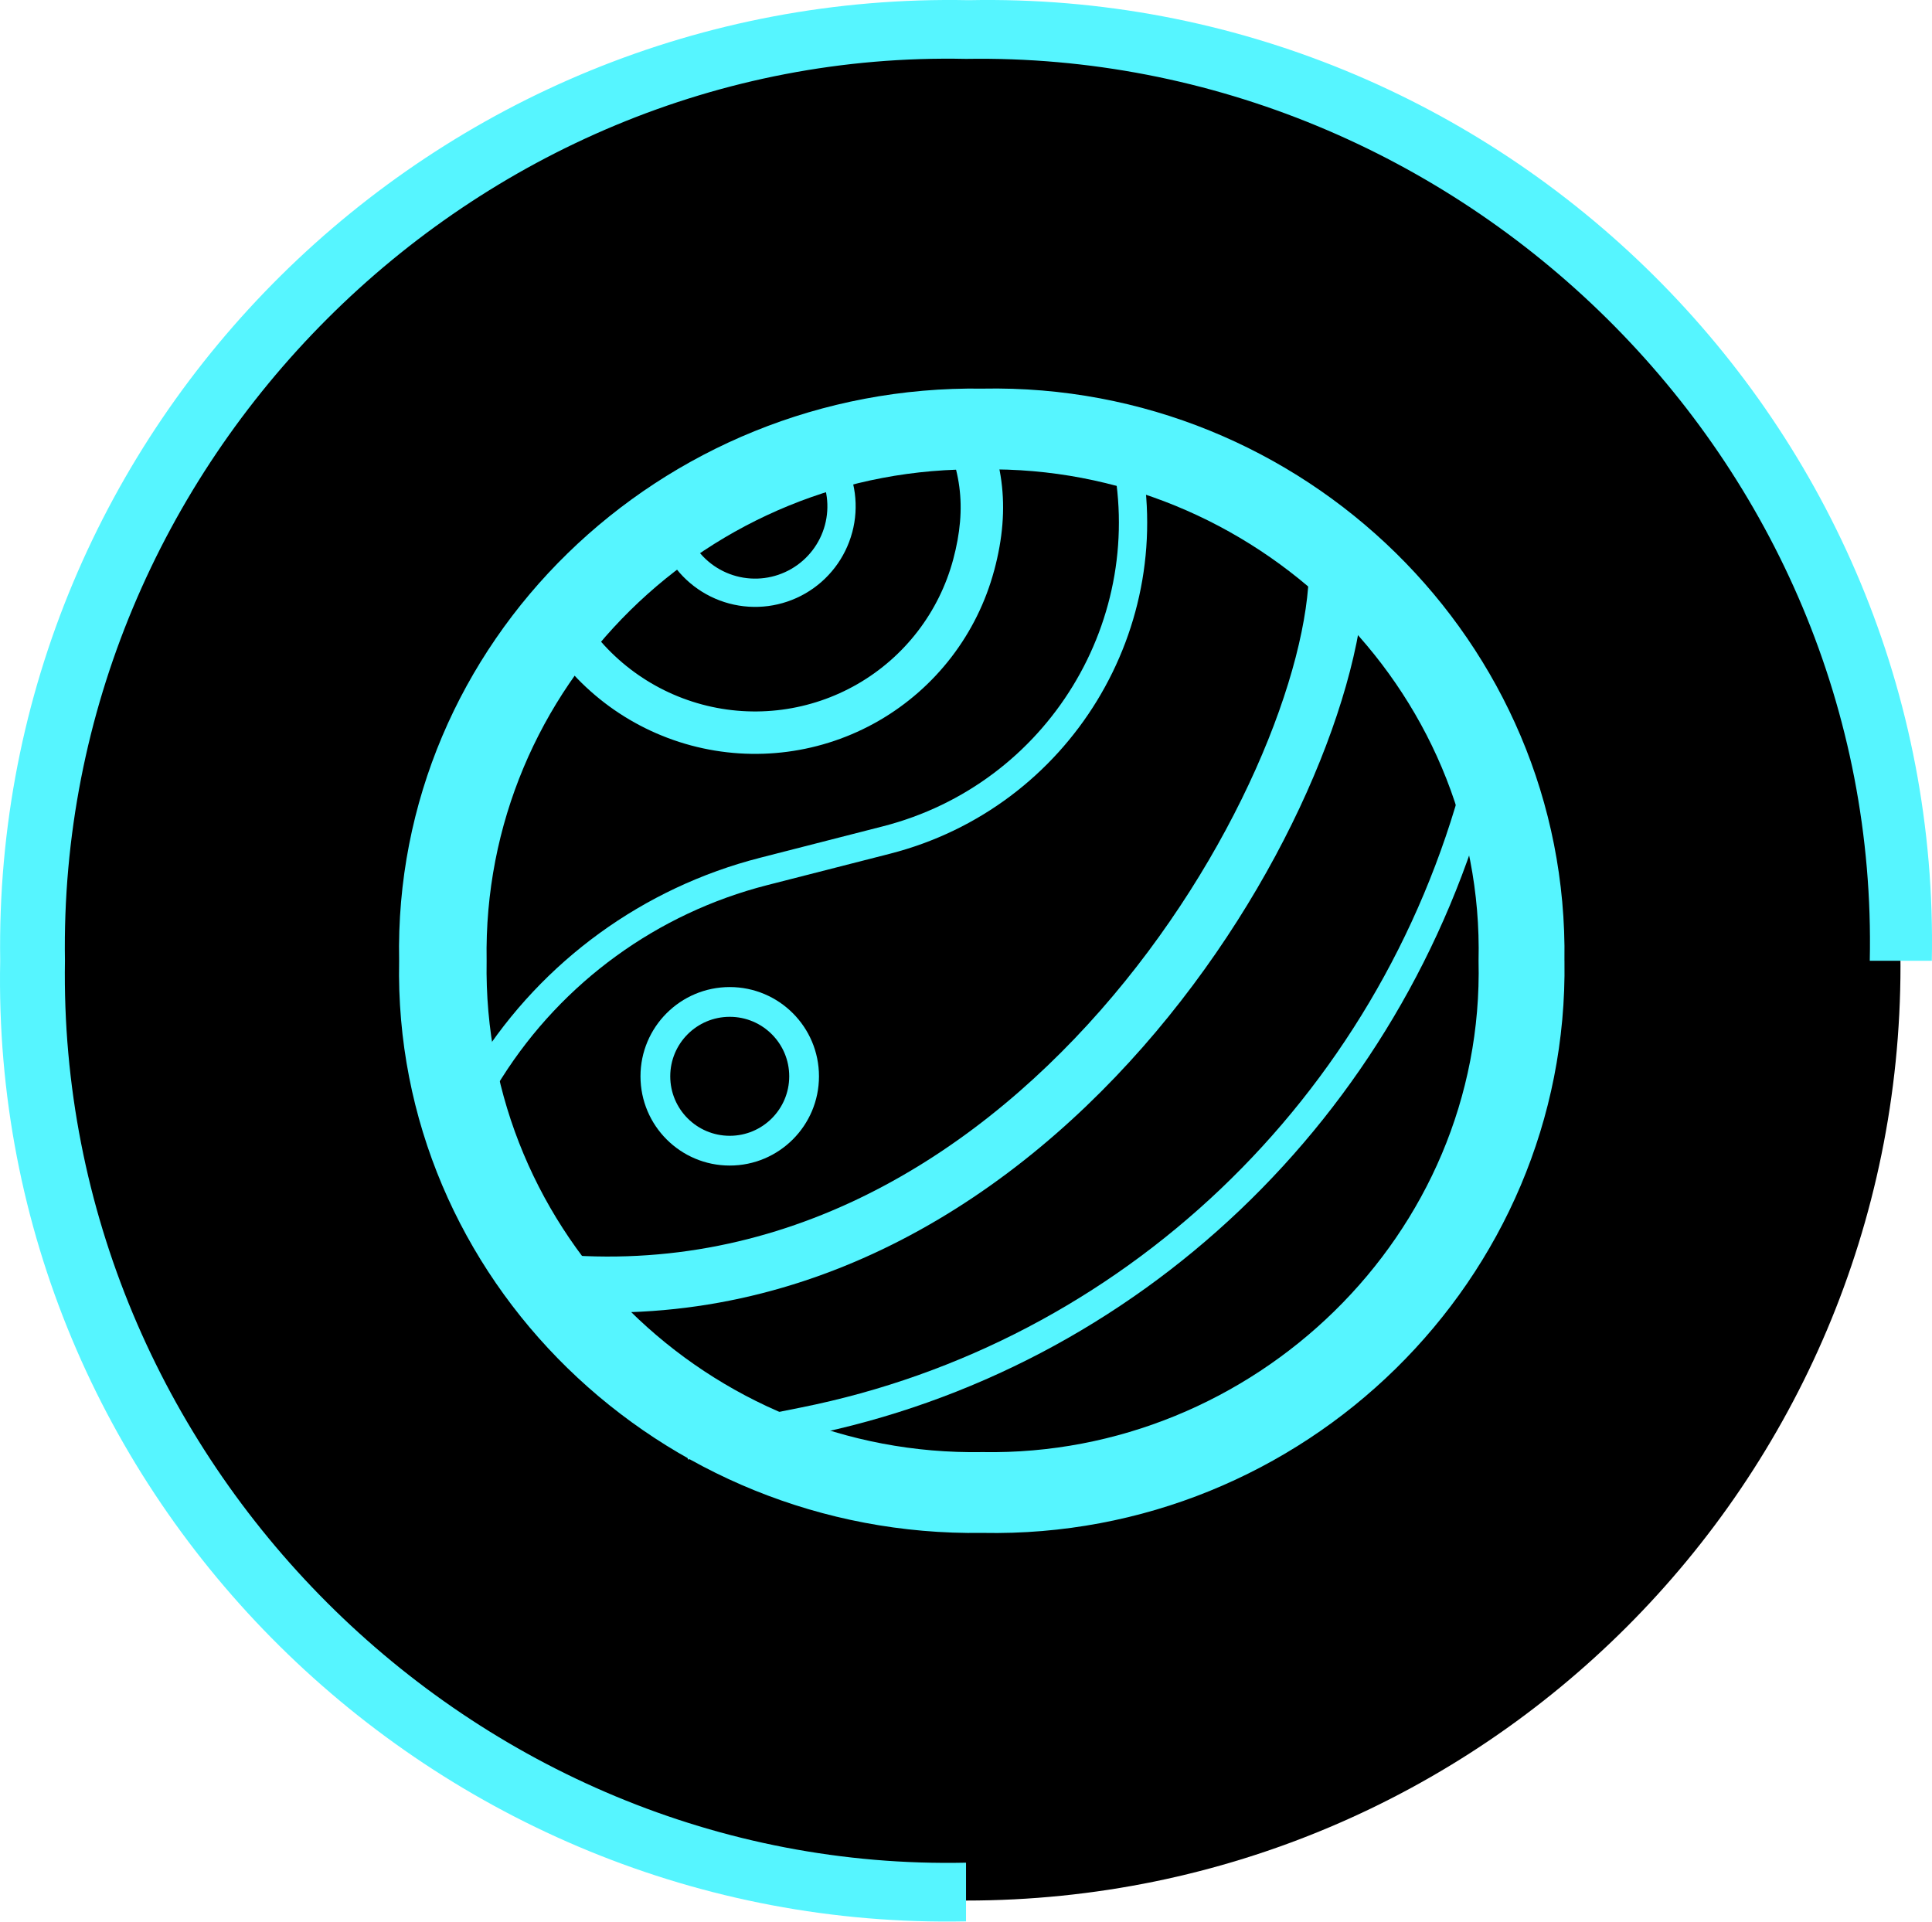
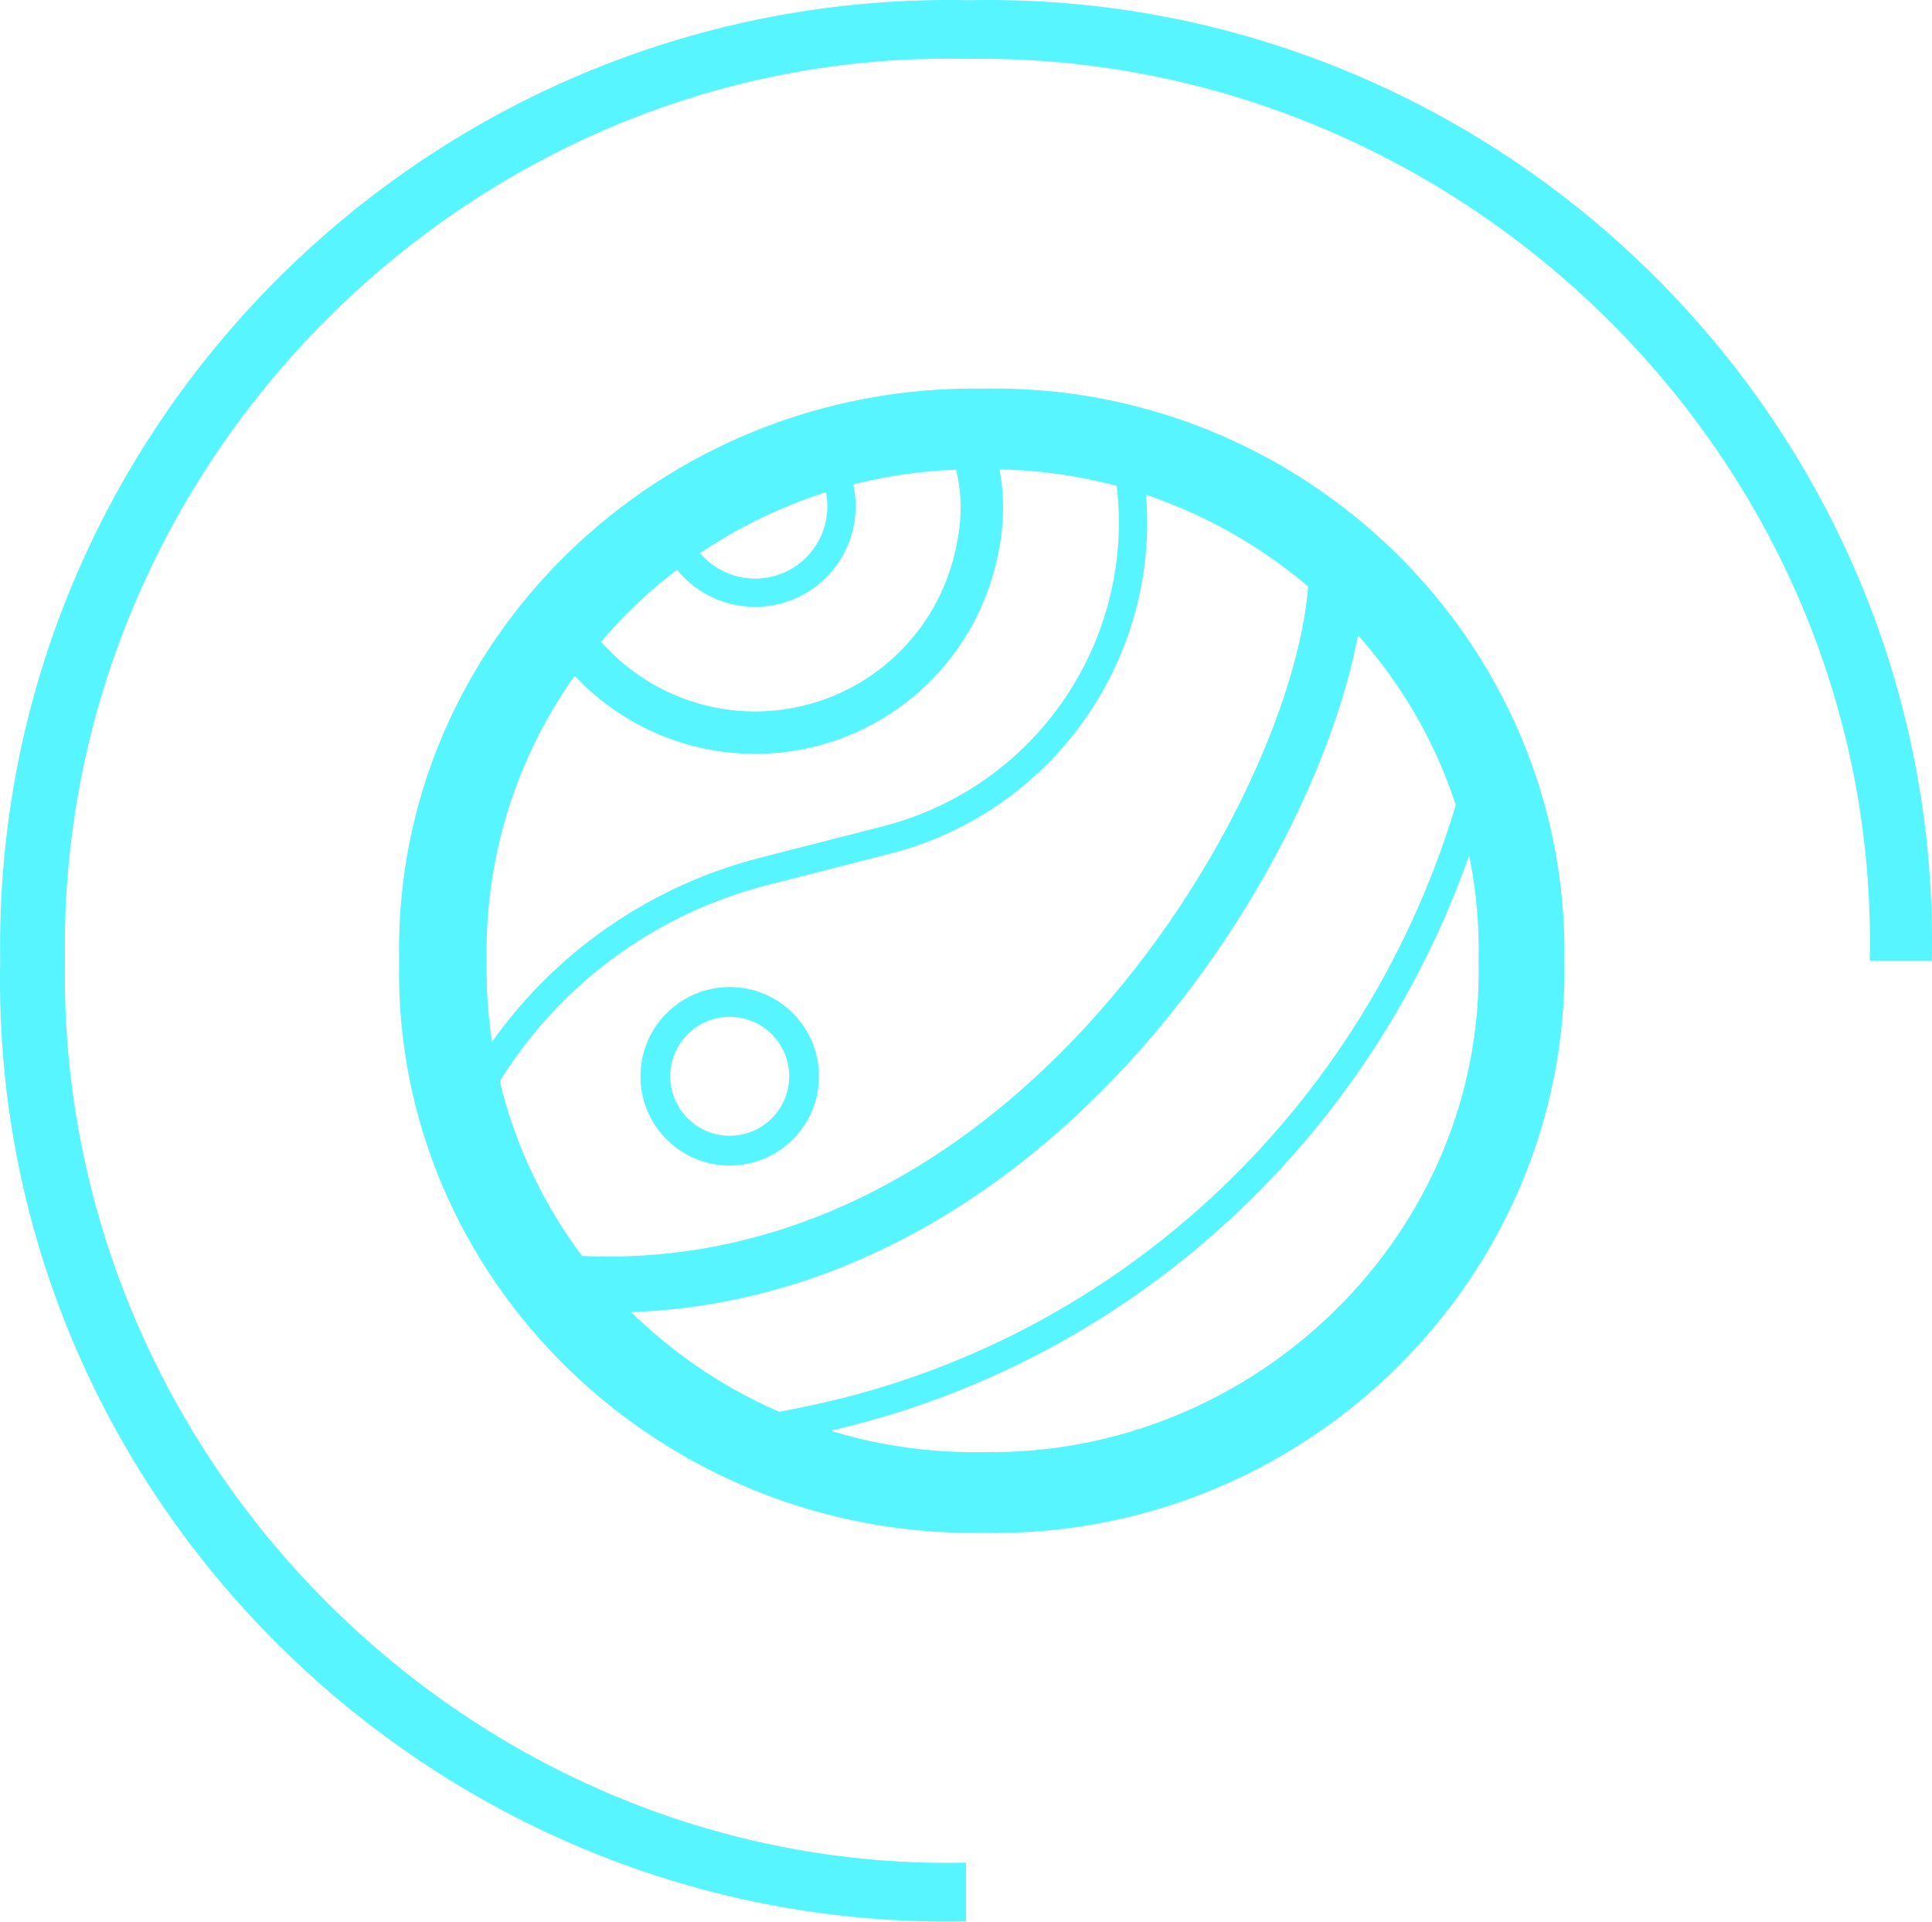
<svg xmlns="http://www.w3.org/2000/svg" width="68.56" height="68.188" viewBox="0 0 68.56 68.188" fill="none" version="1.1" id="svg102">
  <defs id="defs106" />
  <g id="g989" transform="translate(-10.90628,-2.728545)">
-     <path d="m 78.348,37.009 c 0,18.315 -14.847,33.162 -33.162,33.162 -18.315,0 -33.163,-14.847 -33.163,-33.162 0,-18.315 14.847,-33.162 33.163,-33.162 18.315,0 33.162,14.847 33.162,33.162 z" fill="#000000" id="path84" />
    <path fill-rule="evenodd" clip-rule="evenodd" d="m 42.238,32.051 c 5.842,-1.495 9.432,-7.37 8.095,-13.25 l 0.979,-0.222 c 1.457,6.411 -2.456,12.816 -8.825,14.445 l -4.363,1.116 c -3.889,0.995 -7.252,3.437 -9.402,6.828 l -0.895,1.411 -0.848,-0.537 0.895,-1.411 c 2.287,-3.607 5.864,-6.204 10.001,-7.263 z" fill="#56f5ff" id="path86" />
    <path fill-rule="evenodd" clip-rule="evenodd" d="m 36.802,43.033 c 1.166,0 2.111,-0.945 2.111,-2.111 0,-1.166 -0.945,-2.111 -2.111,-2.111 -1.166,0 -2.111,0.945 -2.111,2.111 0,1.166 0.945,2.111 2.111,2.111 z m 0,1.056 c 1.749,0 3.167,-1.418 3.167,-3.167 0,-1.749 -1.418,-3.167 -3.167,-3.167 -1.749,0 -3.167,1.418 -3.167,3.167 0,1.749 1.418,3.167 3.167,3.167 z" fill="#56f5ff" id="path88" />
    <path fill-rule="evenodd" clip-rule="evenodd" d="m 46.186,22.971 c -0.603,2.25 -2.075,4.168 -4.092,5.333 -2.017,1.165 -4.415,1.48 -6.665,0.877 -2.25,-0.603 -4.168,-2.075 -5.333,-4.092 l 1.304,-0.753 c 0.965,1.671 2.554,2.891 4.419,3.391 1.864,0.5 3.851,0.238 5.522,-0.727 1.671,-0.965 2.891,-2.554 3.391,-4.419 0.499,-1.863 0.3,-3.348 -0.665,-5.02 l 1.304,-0.753 c 1.164,2.016 1.419,3.912 0.816,6.163 z" fill="#56f5ff" id="path90" />
    <path fill-rule="evenodd" clip-rule="evenodd" d="m 41.148,21.621 c -0.245,0.914 -0.843,1.693 -1.662,2.166 -0.82,0.473 -1.793,0.601 -2.707,0.356 -0.914,-0.245 -1.693,-0.843 -2.166,-1.662 l 0.869,-0.502 c 0.34,0.589 0.9,1.019 1.557,1.195 0.657,0.176 1.357,0.084 1.946,-0.256 0.589,-0.34 1.019,-0.9 1.195,-1.557 0.176,-0.657 0.084,-1.357 -0.256,-1.946 l 0.869,-0.502 c 0.473,0.82 0.601,1.793 0.356,2.707 z" fill="#56f5ff" id="path92" />
    <path fill-rule="evenodd" clip-rule="evenodd" d="m 51.457,39.888 c -5.04,5.736 -12.419,10.31 -21.548,9.268 l 0.226,-1.973 c 8.267,0.944 15.052,-3.17 19.828,-8.605 2.385,-2.714 4.242,-5.731 5.501,-8.547 1.266,-2.833 1.894,-5.388 1.894,-7.182 h 1.988 c 0,2.178 -0.739,5.022 -2.067,7.992 -1.335,2.987 -3.299,6.176 -5.822,9.047 z" fill="#56f5ff" id="path94" />
    <path fill-rule="evenodd" clip-rule="evenodd" d="m 63.817,30.569 c -3.123,11.801 -12.542,20.764 -24.289,23.111 l -4.209,0.841 -0.193,-1.006 4.209,-0.841 C 50.707,50.402 59.825,41.726 62.848,30.302 Z" fill="#56f5ff" id="path96" />
    <path fill-rule="evenodd" clip-rule="evenodd" d="M 45.282,2.735 C 64.142,2.357 79.843,17.791 79.46,36.822 H 77.258 C 77.641,19.021 62.706,4.534 45.187,4.818 27.667,4.44 12.924,19.116 13.211,36.822 12.924,54.529 27.667,69.205 45.187,68.827 v 2.083 C 26.326,71.288 10.53,55.855 10.913,36.822 10.626,17.791 26.326,2.357 45.282,2.735 Z" fill="#56f5ff" id="path98" />
    <path d="M 66.423,36.822 C 66.596,25.518 57.163,16.294 45.775,16.519 34.33,16.351 24.84,25.518 25.07,36.822 c -0.23,11.305 9.26,20.472 20.706,20.303 11.388,0.225 20.82,-8.999 20.648,-20.303 z m -38.248,0 c -0.173,-9.73 7.88,-17.604 17.6,-17.435 9.605,-0.169 17.83,7.705 17.6,17.435 0.23,9.73 -7.995,17.604 -17.6,17.435 -9.72,0.169 -17.772,-7.705 -17.6,-17.435 z" fill="#56f5ff" id="path100" />
  </g>
</svg>
